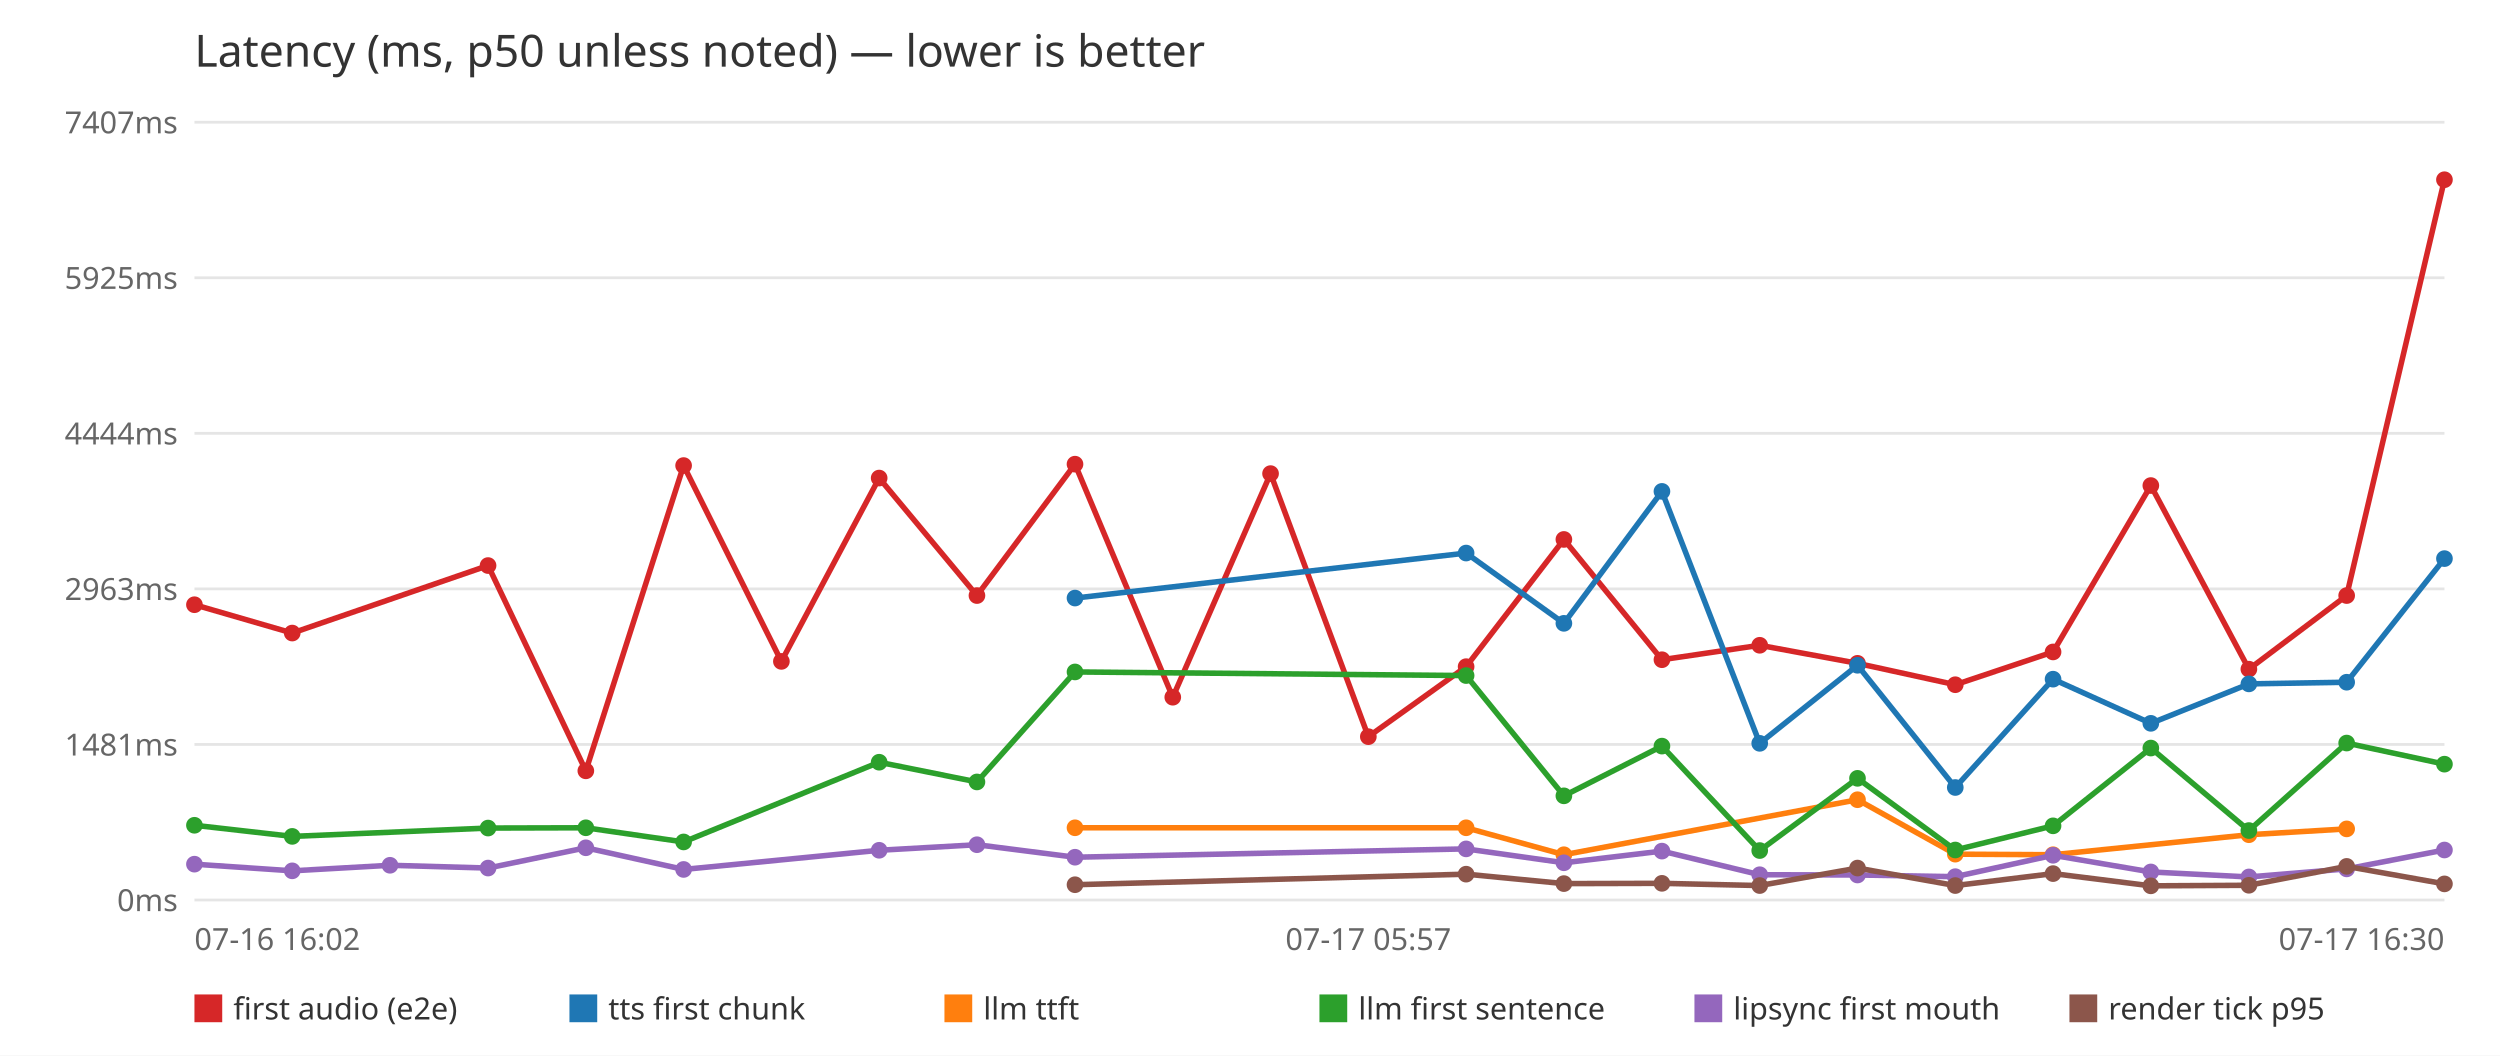
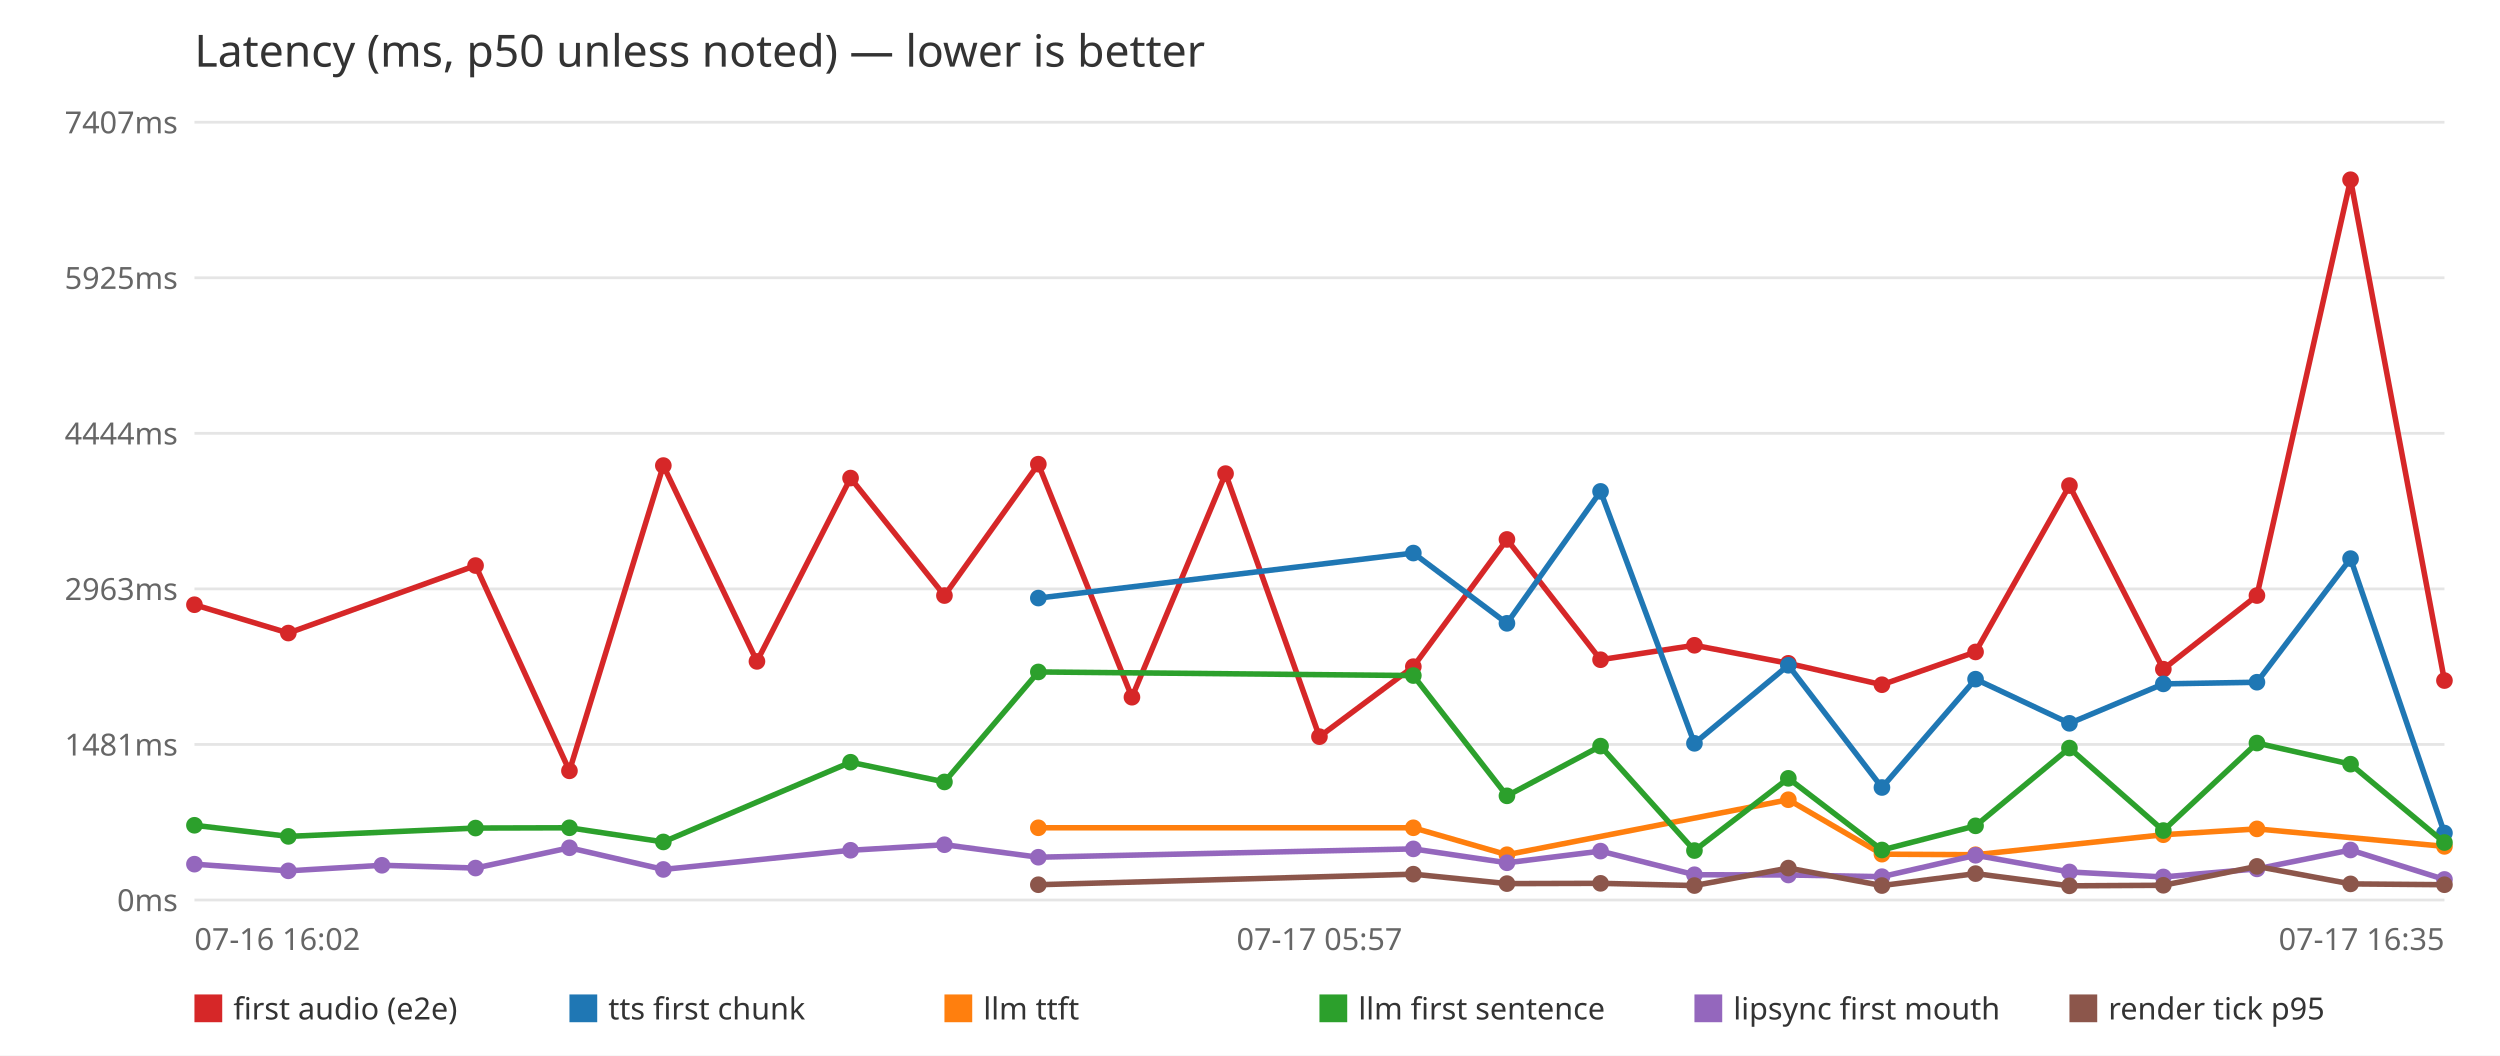
<svg xmlns="http://www.w3.org/2000/svg" width="900" height="380" viewBox="0 0 900 380" font-family="sans-serif">
  <rect width="900" height="380" fill="white" />
  <text x="70" y="24" font-size="16" fill="#333">Latency (ms, p50 unless noted) — lower is better</text>
  <line x1="70" y1="324.0" x2="880" y2="324.0" stroke="#e5e5e5" />
  <text x="64" y="328.0" font-size="11" fill="#666" text-anchor="end">0ms</text>
  <line x1="70" y1="268.0" x2="880" y2="268.0" stroke="#e5e5e5" />
  <text x="64" y="272.0" font-size="11" fill="#666" text-anchor="end">1481ms</text>
  <line x1="70" y1="212.0" x2="880" y2="212.0" stroke="#e5e5e5" />
  <text x="64" y="216.0" font-size="11" fill="#666" text-anchor="end">2963ms</text>
  <line x1="70" y1="156.0" x2="880" y2="156.0" stroke="#e5e5e5" />
  <text x="64" y="160.0" font-size="11" fill="#666" text-anchor="end">4444ms</text>
  <line x1="70" y1="100.0" x2="880" y2="100.0" stroke="#e5e5e5" />
  <text x="64" y="104.0" font-size="11" fill="#666" text-anchor="end">5925ms</text>
  <line x1="70" y1="44.0" x2="880" y2="44.0" stroke="#e5e5e5" />
  <text x="64" y="48.0" font-size="11" fill="#666" text-anchor="end">7407ms</text>
  <text x="70.0" y="342" font-size="11" fill="#666" text-anchor="start">07-16 16:02</text>
-   <text x="492.6" y="342" font-size="11" fill="#666" text-anchor="middle">07-17 05:57</text>
-   <text x="880.0" y="342" font-size="11" fill="#666" text-anchor="end">07-17 16:30</text>
-   <polyline points="70.0,217.7 105.2,227.9 175.7,203.6 210.9,277.5 246.1,167.6 281.3,238.1 316.5,172.1 351.7,214.4 387.0,167.1 422.2,251.0 457.4,170.5 492.6,265.2 527.8,240.0 563.0,194.2 598.3,237.5 633.5,232.3 668.7,238.8 703.9,246.5 739.1,234.7 774.3,174.8 809.6,240.9 844.8,214.4 880.0,64.7" fill="none" stroke="#d62728" stroke-width="2" />
+   <text x="475.0" y="342" font-size="11" fill="#666" text-anchor="middle">07-17 05:57</text>
+   <text x="880.0" y="342" font-size="11" fill="#666" text-anchor="end">07-17 16:35</text>
+   <polyline points="70.0,217.7 103.8,227.9 171.2,203.6 205.0,277.5 238.8,167.6 272.5,238.1 306.2,172.1 340.0,214.4 373.8,167.1 407.5,251.0 441.2,170.5 475.0,265.2 508.8,240.0 542.5,194.2 576.2,237.5 610.0,232.3 643.8,238.8 677.5,246.5 711.2,234.7 745.0,174.8 778.8,240.9 812.5,214.4 846.2,64.7 880.0,245.0" fill="none" stroke="#d62728" stroke-width="2" />
  <circle cx="70.0" cy="217.7" r="3" fill="#d62728" />
-   <circle cx="105.2" cy="227.9" r="3" fill="#d62728" />
-   <circle cx="175.7" cy="203.6" r="3" fill="#d62728" />
-   <circle cx="210.9" cy="277.5" r="3" fill="#d62728" />
-   <circle cx="246.1" cy="167.6" r="3" fill="#d62728" />
-   <circle cx="281.3" cy="238.1" r="3" fill="#d62728" />
-   <circle cx="316.5" cy="172.1" r="3" fill="#d62728" />
-   <circle cx="351.7" cy="214.4" r="3" fill="#d62728" />
-   <circle cx="387.0" cy="167.1" r="3" fill="#d62728" />
-   <circle cx="422.2" cy="251.0" r="3" fill="#d62728" />
-   <circle cx="457.4" cy="170.5" r="3" fill="#d62728" />
-   <circle cx="492.6" cy="265.2" r="3" fill="#d62728" />
-   <circle cx="527.8" cy="240.0" r="3" fill="#d62728" />
-   <circle cx="563.0" cy="194.2" r="3" fill="#d62728" />
-   <circle cx="598.3" cy="237.5" r="3" fill="#d62728" />
-   <circle cx="633.5" cy="232.3" r="3" fill="#d62728" />
-   <circle cx="668.7" cy="238.8" r="3" fill="#d62728" />
-   <circle cx="703.9" cy="246.5" r="3" fill="#d62728" />
-   <circle cx="739.1" cy="234.7" r="3" fill="#d62728" />
-   <circle cx="774.3" cy="174.8" r="3" fill="#d62728" />
-   <circle cx="809.6" cy="240.9" r="3" fill="#d62728" />
-   <circle cx="844.8" cy="214.4" r="3" fill="#d62728" />
-   <circle cx="880.0" cy="64.7" r="3" fill="#d62728" />
+   <circle cx="103.8" cy="227.9" r="3" fill="#d62728" />
+   <circle cx="171.2" cy="203.6" r="3" fill="#d62728" />
+   <circle cx="205.0" cy="277.5" r="3" fill="#d62728" />
+   <circle cx="238.8" cy="167.6" r="3" fill="#d62728" />
+   <circle cx="272.5" cy="238.1" r="3" fill="#d62728" />
+   <circle cx="306.2" cy="172.1" r="3" fill="#d62728" />
+   <circle cx="340.0" cy="214.4" r="3" fill="#d62728" />
+   <circle cx="373.8" cy="167.1" r="3" fill="#d62728" />
+   <circle cx="407.5" cy="251.0" r="3" fill="#d62728" />
+   <circle cx="441.2" cy="170.5" r="3" fill="#d62728" />
+   <circle cx="475.0" cy="265.2" r="3" fill="#d62728" />
+   <circle cx="508.8" cy="240.0" r="3" fill="#d62728" />
+   <circle cx="542.5" cy="194.2" r="3" fill="#d62728" />
+   <circle cx="576.2" cy="237.5" r="3" fill="#d62728" />
+   <circle cx="610.0" cy="232.3" r="3" fill="#d62728" />
+   <circle cx="643.8" cy="238.8" r="3" fill="#d62728" />
+   <circle cx="677.5" cy="246.5" r="3" fill="#d62728" />
+   <circle cx="711.2" cy="234.7" r="3" fill="#d62728" />
+   <circle cx="745.0" cy="174.8" r="3" fill="#d62728" />
+   <circle cx="778.8" cy="240.9" r="3" fill="#d62728" />
+   <circle cx="812.5" cy="214.4" r="3" fill="#d62728" />
+   <circle cx="846.2" cy="64.7" r="3" fill="#d62728" />
+   <circle cx="880.0" cy="245.0" r="3" fill="#d62728" />
  <rect x="70.0" y="358" width="10" height="10" fill="#d62728" />
  <text x="84.0" y="367" font-size="11" fill="#333">first audio (e2e)</text>
-   <polyline points="387.0,215.3 527.8,199.1 563.0,224.4 598.3,176.9 633.5,267.6 668.7,239.5 703.9,283.5 739.1,244.5 774.3,260.4 809.6,246.2 844.8,245.6 880.0,201.1" fill="none" stroke="#1f77b4" stroke-width="2" />
-   <circle cx="387.0" cy="215.3" r="3" fill="#1f77b4" />
-   <circle cx="527.8" cy="199.1" r="3" fill="#1f77b4" />
-   <circle cx="563.0" cy="224.4" r="3" fill="#1f77b4" />
-   <circle cx="598.3" cy="176.9" r="3" fill="#1f77b4" />
-   <circle cx="633.5" cy="267.6" r="3" fill="#1f77b4" />
-   <circle cx="668.7" cy="239.5" r="3" fill="#1f77b4" />
-   <circle cx="703.9" cy="283.5" r="3" fill="#1f77b4" />
-   <circle cx="739.1" cy="244.5" r="3" fill="#1f77b4" />
-   <circle cx="774.3" cy="260.4" r="3" fill="#1f77b4" />
-   <circle cx="809.6" cy="246.2" r="3" fill="#1f77b4" />
-   <circle cx="844.8" cy="245.6" r="3" fill="#1f77b4" />
-   <circle cx="880.0" cy="201.1" r="3" fill="#1f77b4" />
+   <polyline points="373.8,215.3 508.8,199.1 542.5,224.4 576.2,176.9 610.0,267.6 643.8,239.5 677.5,283.5 711.2,244.5 745.0,260.4 778.8,246.2 812.5,245.6 846.2,201.1 880.0,299.9" fill="none" stroke="#1f77b4" stroke-width="2" />
+   <circle cx="373.8" cy="215.3" r="3" fill="#1f77b4" />
+   <circle cx="508.8" cy="199.1" r="3" fill="#1f77b4" />
+   <circle cx="542.5" cy="224.4" r="3" fill="#1f77b4" />
+   <circle cx="576.2" cy="176.9" r="3" fill="#1f77b4" />
+   <circle cx="610.0" cy="267.6" r="3" fill="#1f77b4" />
+   <circle cx="643.8" cy="239.5" r="3" fill="#1f77b4" />
+   <circle cx="677.5" cy="283.5" r="3" fill="#1f77b4" />
+   <circle cx="711.2" cy="244.5" r="3" fill="#1f77b4" />
+   <circle cx="745.0" cy="260.4" r="3" fill="#1f77b4" />
+   <circle cx="778.8" cy="246.2" r="3" fill="#1f77b4" />
+   <circle cx="812.5" cy="245.6" r="3" fill="#1f77b4" />
+   <circle cx="846.2" cy="201.1" r="3" fill="#1f77b4" />
+   <circle cx="880.0" cy="299.9" r="3" fill="#1f77b4" />
  <rect x="205.0" y="358" width="10" height="10" fill="#1f77b4" />
  <text x="219.0" y="367" font-size="11" fill="#333">tts first chunk</text>
-   <polyline points="387.0,298.0 527.8,298.0 563.0,307.7 668.7,287.9 703.9,307.5 739.1,307.7 809.6,300.5 844.8,298.4" fill="none" stroke="#ff7f0e" stroke-width="2" />
-   <circle cx="387.0" cy="298.0" r="3" fill="#ff7f0e" />
-   <circle cx="527.8" cy="298.0" r="3" fill="#ff7f0e" />
-   <circle cx="563.0" cy="307.7" r="3" fill="#ff7f0e" />
-   <circle cx="668.7" cy="287.9" r="3" fill="#ff7f0e" />
-   <circle cx="703.9" cy="307.5" r="3" fill="#ff7f0e" />
-   <circle cx="739.1" cy="307.7" r="3" fill="#ff7f0e" />
-   <circle cx="809.6" cy="300.5" r="3" fill="#ff7f0e" />
-   <circle cx="844.8" cy="298.4" r="3" fill="#ff7f0e" />
+   <polyline points="373.8,298.0 508.8,298.0 542.5,307.7 643.8,287.9 677.5,307.5 711.2,307.7 778.8,300.5 812.5,298.4 880.0,304.7" fill="none" stroke="#ff7f0e" stroke-width="2" />
+   <circle cx="373.8" cy="298.0" r="3" fill="#ff7f0e" />
+   <circle cx="508.8" cy="298.0" r="3" fill="#ff7f0e" />
+   <circle cx="542.5" cy="307.7" r="3" fill="#ff7f0e" />
+   <circle cx="643.8" cy="287.9" r="3" fill="#ff7f0e" />
+   <circle cx="677.5" cy="307.5" r="3" fill="#ff7f0e" />
+   <circle cx="711.2" cy="307.7" r="3" fill="#ff7f0e" />
+   <circle cx="778.8" cy="300.5" r="3" fill="#ff7f0e" />
+   <circle cx="812.5" cy="298.4" r="3" fill="#ff7f0e" />
+   <circle cx="880.0" cy="304.7" r="3" fill="#ff7f0e" />
  <rect x="340.0" y="358" width="10" height="10" fill="#ff7f0e" />
  <text x="354.0" y="367" font-size="11" fill="#333">llm ttft</text>
-   <polyline points="70.0,297.1 105.2,301.1 175.7,298.1 210.9,298.0 246.1,303.1 316.5,274.4 351.7,281.5 387.0,241.9 527.8,243.2 563.0,286.5 598.3,268.6 633.5,306.2 668.7,280.2 703.9,306.0 739.1,297.3 774.3,269.3 809.6,299.0 844.8,267.5 880.0,275.1" fill="none" stroke="#2ca02c" stroke-width="2" />
+   <polyline points="70.0,297.1 103.8,301.1 171.2,298.1 205.0,298.0 238.8,303.1 306.2,274.4 340.0,281.5 373.8,241.9 508.8,243.2 542.5,286.5 576.2,268.6 610.0,306.2 643.8,280.2 677.5,306.0 711.2,297.3 745.0,269.3 778.8,299.0 812.5,267.5 846.2,275.1 880.0,303.3" fill="none" stroke="#2ca02c" stroke-width="2" />
  <circle cx="70.0" cy="297.1" r="3" fill="#2ca02c" />
-   <circle cx="105.2" cy="301.1" r="3" fill="#2ca02c" />
-   <circle cx="175.7" cy="298.1" r="3" fill="#2ca02c" />
-   <circle cx="210.9" cy="298.0" r="3" fill="#2ca02c" />
-   <circle cx="246.1" cy="303.1" r="3" fill="#2ca02c" />
-   <circle cx="316.5" cy="274.4" r="3" fill="#2ca02c" />
-   <circle cx="351.7" cy="281.5" r="3" fill="#2ca02c" />
-   <circle cx="387.0" cy="241.9" r="3" fill="#2ca02c" />
-   <circle cx="527.8" cy="243.2" r="3" fill="#2ca02c" />
-   <circle cx="563.0" cy="286.5" r="3" fill="#2ca02c" />
-   <circle cx="598.3" cy="268.6" r="3" fill="#2ca02c" />
-   <circle cx="633.5" cy="306.2" r="3" fill="#2ca02c" />
-   <circle cx="668.7" cy="280.2" r="3" fill="#2ca02c" />
-   <circle cx="703.9" cy="306.0" r="3" fill="#2ca02c" />
-   <circle cx="739.1" cy="297.3" r="3" fill="#2ca02c" />
-   <circle cx="774.3" cy="269.3" r="3" fill="#2ca02c" />
-   <circle cx="809.6" cy="299.0" r="3" fill="#2ca02c" />
-   <circle cx="844.8" cy="267.5" r="3" fill="#2ca02c" />
-   <circle cx="880.0" cy="275.1" r="3" fill="#2ca02c" />
+   <circle cx="103.8" cy="301.1" r="3" fill="#2ca02c" />
+   <circle cx="171.2" cy="298.1" r="3" fill="#2ca02c" />
+   <circle cx="205.0" cy="298.0" r="3" fill="#2ca02c" />
+   <circle cx="238.8" cy="303.1" r="3" fill="#2ca02c" />
+   <circle cx="306.2" cy="274.4" r="3" fill="#2ca02c" />
+   <circle cx="340.0" cy="281.5" r="3" fill="#2ca02c" />
+   <circle cx="373.8" cy="241.9" r="3" fill="#2ca02c" />
+   <circle cx="508.8" cy="243.2" r="3" fill="#2ca02c" />
+   <circle cx="542.5" cy="286.5" r="3" fill="#2ca02c" />
+   <circle cx="576.2" cy="268.6" r="3" fill="#2ca02c" />
+   <circle cx="610.0" cy="306.2" r="3" fill="#2ca02c" />
+   <circle cx="643.8" cy="280.2" r="3" fill="#2ca02c" />
+   <circle cx="677.5" cy="306.0" r="3" fill="#2ca02c" />
+   <circle cx="711.2" cy="297.3" r="3" fill="#2ca02c" />
+   <circle cx="745.0" cy="269.3" r="3" fill="#2ca02c" />
+   <circle cx="778.8" cy="299.0" r="3" fill="#2ca02c" />
+   <circle cx="812.5" cy="267.5" r="3" fill="#2ca02c" />
+   <circle cx="846.2" cy="275.1" r="3" fill="#2ca02c" />
+   <circle cx="880.0" cy="303.3" r="3" fill="#2ca02c" />
  <rect x="475.0" y="358" width="10" height="10" fill="#2ca02c" />
  <text x="489.0" y="367" font-size="11" fill="#333">llm first sentence</text>
-   <polyline points="70.0,311.1 105.2,313.5 140.4,311.5 175.7,312.5 210.9,305.2 246.1,313.0 316.5,306.1 351.7,304.1 387.0,308.6 527.8,305.6 563.0,310.6 598.3,306.4 633.5,314.9 668.7,315.0 703.9,315.6 739.1,307.9 774.3,313.9 809.6,315.7 844.8,312.8 880.0,306.0" fill="none" stroke="#9467bd" stroke-width="2" />
+   <polyline points="70.0,311.1 103.8,313.5 137.5,311.5 171.2,312.5 205.0,305.2 238.8,313.0 306.2,306.1 340.0,304.1 373.8,308.6 508.8,305.6 542.5,310.6 576.2,306.4 610.0,314.9 643.8,315.0 677.5,315.6 711.2,307.9 745.0,313.9 778.8,315.7 812.5,312.8 846.2,306.0 880.0,316.6" fill="none" stroke="#9467bd" stroke-width="2" />
  <circle cx="70.0" cy="311.1" r="3" fill="#9467bd" />
-   <circle cx="105.2" cy="313.5" r="3" fill="#9467bd" />
-   <circle cx="140.4" cy="311.5" r="3" fill="#9467bd" />
-   <circle cx="175.7" cy="312.5" r="3" fill="#9467bd" />
-   <circle cx="210.9" cy="305.2" r="3" fill="#9467bd" />
-   <circle cx="246.1" cy="313.0" r="3" fill="#9467bd" />
-   <circle cx="316.5" cy="306.1" r="3" fill="#9467bd" />
-   <circle cx="351.7" cy="304.1" r="3" fill="#9467bd" />
-   <circle cx="387.0" cy="308.6" r="3" fill="#9467bd" />
-   <circle cx="527.8" cy="305.6" r="3" fill="#9467bd" />
-   <circle cx="563.0" cy="310.6" r="3" fill="#9467bd" />
-   <circle cx="598.3" cy="306.4" r="3" fill="#9467bd" />
-   <circle cx="633.5" cy="314.9" r="3" fill="#9467bd" />
-   <circle cx="668.7" cy="315.0" r="3" fill="#9467bd" />
-   <circle cx="703.9" cy="315.6" r="3" fill="#9467bd" />
-   <circle cx="739.1" cy="307.9" r="3" fill="#9467bd" />
-   <circle cx="774.3" cy="313.9" r="3" fill="#9467bd" />
-   <circle cx="809.6" cy="315.7" r="3" fill="#9467bd" />
-   <circle cx="844.8" cy="312.8" r="3" fill="#9467bd" />
-   <circle cx="880.0" cy="306.0" r="3" fill="#9467bd" />
+   <circle cx="103.8" cy="313.5" r="3" fill="#9467bd" />
+   <circle cx="137.5" cy="311.5" r="3" fill="#9467bd" />
+   <circle cx="171.2" cy="312.5" r="3" fill="#9467bd" />
+   <circle cx="205.0" cy="305.2" r="3" fill="#9467bd" />
+   <circle cx="238.8" cy="313.0" r="3" fill="#9467bd" />
+   <circle cx="306.2" cy="306.1" r="3" fill="#9467bd" />
+   <circle cx="340.0" cy="304.1" r="3" fill="#9467bd" />
+   <circle cx="373.8" cy="308.6" r="3" fill="#9467bd" />
+   <circle cx="508.8" cy="305.6" r="3" fill="#9467bd" />
+   <circle cx="542.5" cy="310.6" r="3" fill="#9467bd" />
+   <circle cx="576.2" cy="306.4" r="3" fill="#9467bd" />
+   <circle cx="610.0" cy="314.9" r="3" fill="#9467bd" />
+   <circle cx="643.8" cy="315.0" r="3" fill="#9467bd" />
+   <circle cx="677.5" cy="315.6" r="3" fill="#9467bd" />
+   <circle cx="711.2" cy="307.9" r="3" fill="#9467bd" />
+   <circle cx="745.0" cy="313.9" r="3" fill="#9467bd" />
+   <circle cx="778.8" cy="315.7" r="3" fill="#9467bd" />
+   <circle cx="812.5" cy="312.8" r="3" fill="#9467bd" />
+   <circle cx="846.2" cy="306.0" r="3" fill="#9467bd" />
+   <circle cx="880.0" cy="316.6" r="3" fill="#9467bd" />
  <rect x="610.0" y="358" width="10" height="10" fill="#9467bd" />
  <text x="624.0" y="367" font-size="11" fill="#333">lipsync first mouth</text>
-   <polyline points="387.0,318.5 527.8,314.7 563.0,318.1 598.3,318.0 633.5,318.8 668.7,312.5 703.9,318.8 739.1,314.5 774.3,318.9 809.6,318.7 844.8,311.9 880.0,318.2" fill="none" stroke="#8c564b" stroke-width="2" />
-   <circle cx="387.0" cy="318.5" r="3" fill="#8c564b" />
-   <circle cx="527.8" cy="314.7" r="3" fill="#8c564b" />
-   <circle cx="563.0" cy="318.1" r="3" fill="#8c564b" />
-   <circle cx="598.3" cy="318.0" r="3" fill="#8c564b" />
-   <circle cx="633.5" cy="318.8" r="3" fill="#8c564b" />
-   <circle cx="668.7" cy="312.5" r="3" fill="#8c564b" />
-   <circle cx="703.9" cy="318.8" r="3" fill="#8c564b" />
-   <circle cx="739.1" cy="314.5" r="3" fill="#8c564b" />
-   <circle cx="774.3" cy="318.9" r="3" fill="#8c564b" />
-   <circle cx="809.6" cy="318.7" r="3" fill="#8c564b" />
-   <circle cx="844.8" cy="311.9" r="3" fill="#8c564b" />
-   <circle cx="880.0" cy="318.2" r="3" fill="#8c564b" />
+   <polyline points="373.8,318.5 508.8,314.7 542.5,318.1 576.2,318.0 610.0,318.8 643.8,312.5 677.5,318.8 711.2,314.5 745.0,318.9 778.8,318.7 812.5,311.9 846.2,318.2 880.0,318.5" fill="none" stroke="#8c564b" stroke-width="2" />
+   <circle cx="373.8" cy="318.5" r="3" fill="#8c564b" />
+   <circle cx="508.8" cy="314.7" r="3" fill="#8c564b" />
+   <circle cx="542.5" cy="318.1" r="3" fill="#8c564b" />
+   <circle cx="576.2" cy="318.0" r="3" fill="#8c564b" />
+   <circle cx="610.0" cy="318.8" r="3" fill="#8c564b" />
+   <circle cx="643.8" cy="312.5" r="3" fill="#8c564b" />
+   <circle cx="677.5" cy="318.8" r="3" fill="#8c564b" />
+   <circle cx="711.2" cy="314.5" r="3" fill="#8c564b" />
+   <circle cx="745.0" cy="318.9" r="3" fill="#8c564b" />
+   <circle cx="778.8" cy="318.7" r="3" fill="#8c564b" />
+   <circle cx="812.5" cy="311.9" r="3" fill="#8c564b" />
+   <circle cx="846.2" cy="318.2" r="3" fill="#8c564b" />
+   <circle cx="880.0" cy="318.5" r="3" fill="#8c564b" />
  <rect x="745.0" y="358" width="10" height="10" fill="#8c564b" />
  <text x="759.0" y="367" font-size="11" fill="#333">render tick p95</text>
</svg>
